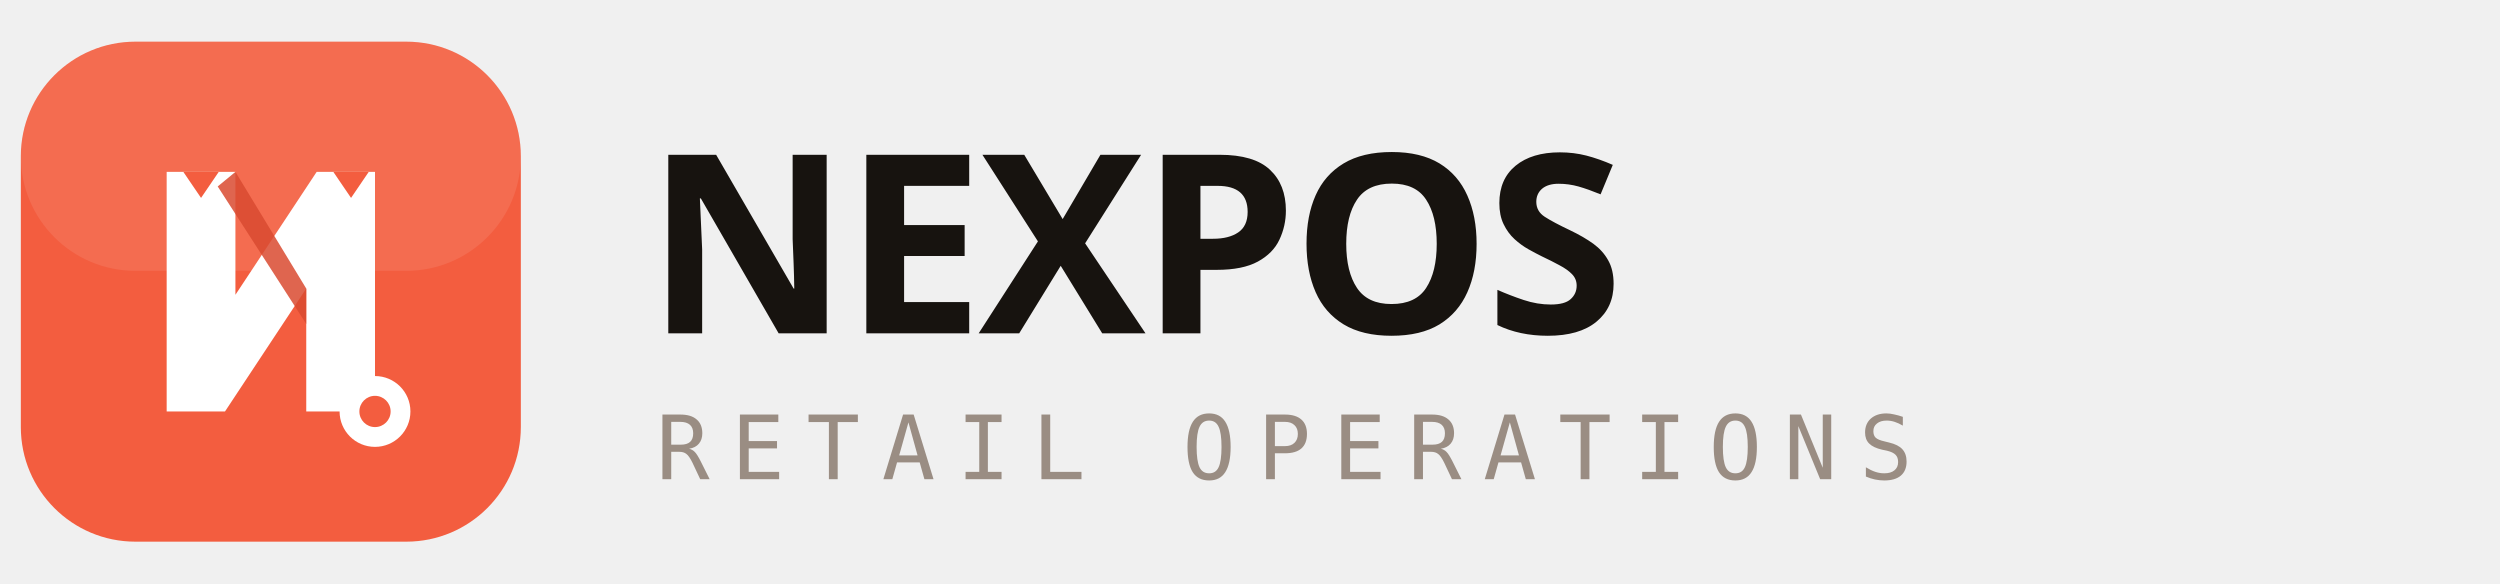
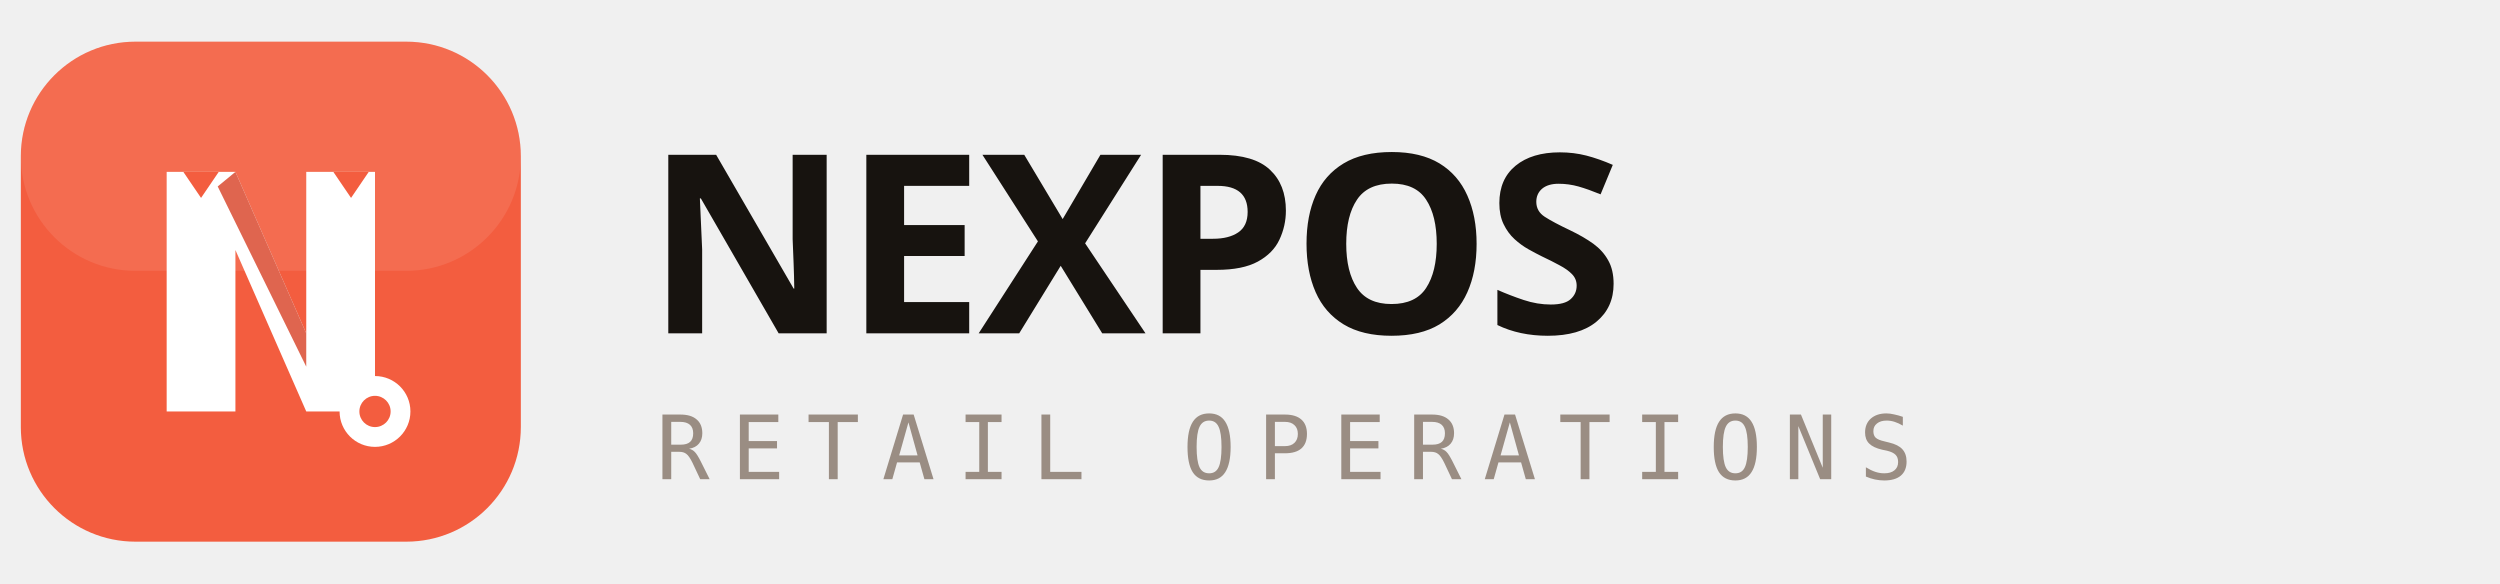
<svg xmlns="http://www.w3.org/2000/svg" viewBox="0 0 240 56" role="img" aria-label="NexPOS — Retail operations">
  <g>
    <rect x="2" y="4" width="48" height="48" rx="11" fill="#F35D3F" />
    <rect x="2" y="4" width="48" height="22" rx="11" fill="#FFFFFF" opacity="0.09" />
-     <path d="M16 16.5h6.6v11.8L30.4 16.5H36v23h-6.6V27.7L21.6 39.5H16V16.5Z" fill="#FFFFFF" />
-     <path d="M22.6 16.5 29.4 27.7v3.4l-8.5-13.2 1.7-1.4Z" fill="#D94A30" opacity="0.85" />
+     <path d="M16 16.5h6.6l6.8 15.5V16.5H36v23h-6.6l-6.8-15.5v15.5H16v-23Z" fill="#FFFFFF" />
+     <path d="M22.6 16.5l6.8 15.5v3.2l-8.5-17.3 1.7-1.4Z" fill="#D94A30" opacity="0.85" />
    <path d="M17.6 16.5 19.3 19 21 16.5h-3.4Z" fill="#F35D3F" />
    <path d="M32 16.5l1.7 2.5 1.7-2.5H32Z" fill="#F35D3F" />
    <circle cx="36" cy="39.5" r="3.4" fill="#FFFFFF" />
    <circle cx="36" cy="39.5" r="1.5" fill="#F35D3F" />
  </g>
  <g font-family="Sora, 'Avenir Next', ui-sans-serif, system-ui, sans-serif">
    <text x="62" y="32" font-size="24" font-weight="700" letter-spacing="-0.5" fill="#17130F">NEXPOS</text>
    <text x="63" y="46" font-size="8.5" font-weight="500" letter-spacing="2.1" fill="#9A8D83" font-family="'IBM Plex Mono', ui-monospace, monospace">RETAIL OPERATIONS</text>
  </g>
</svg>
